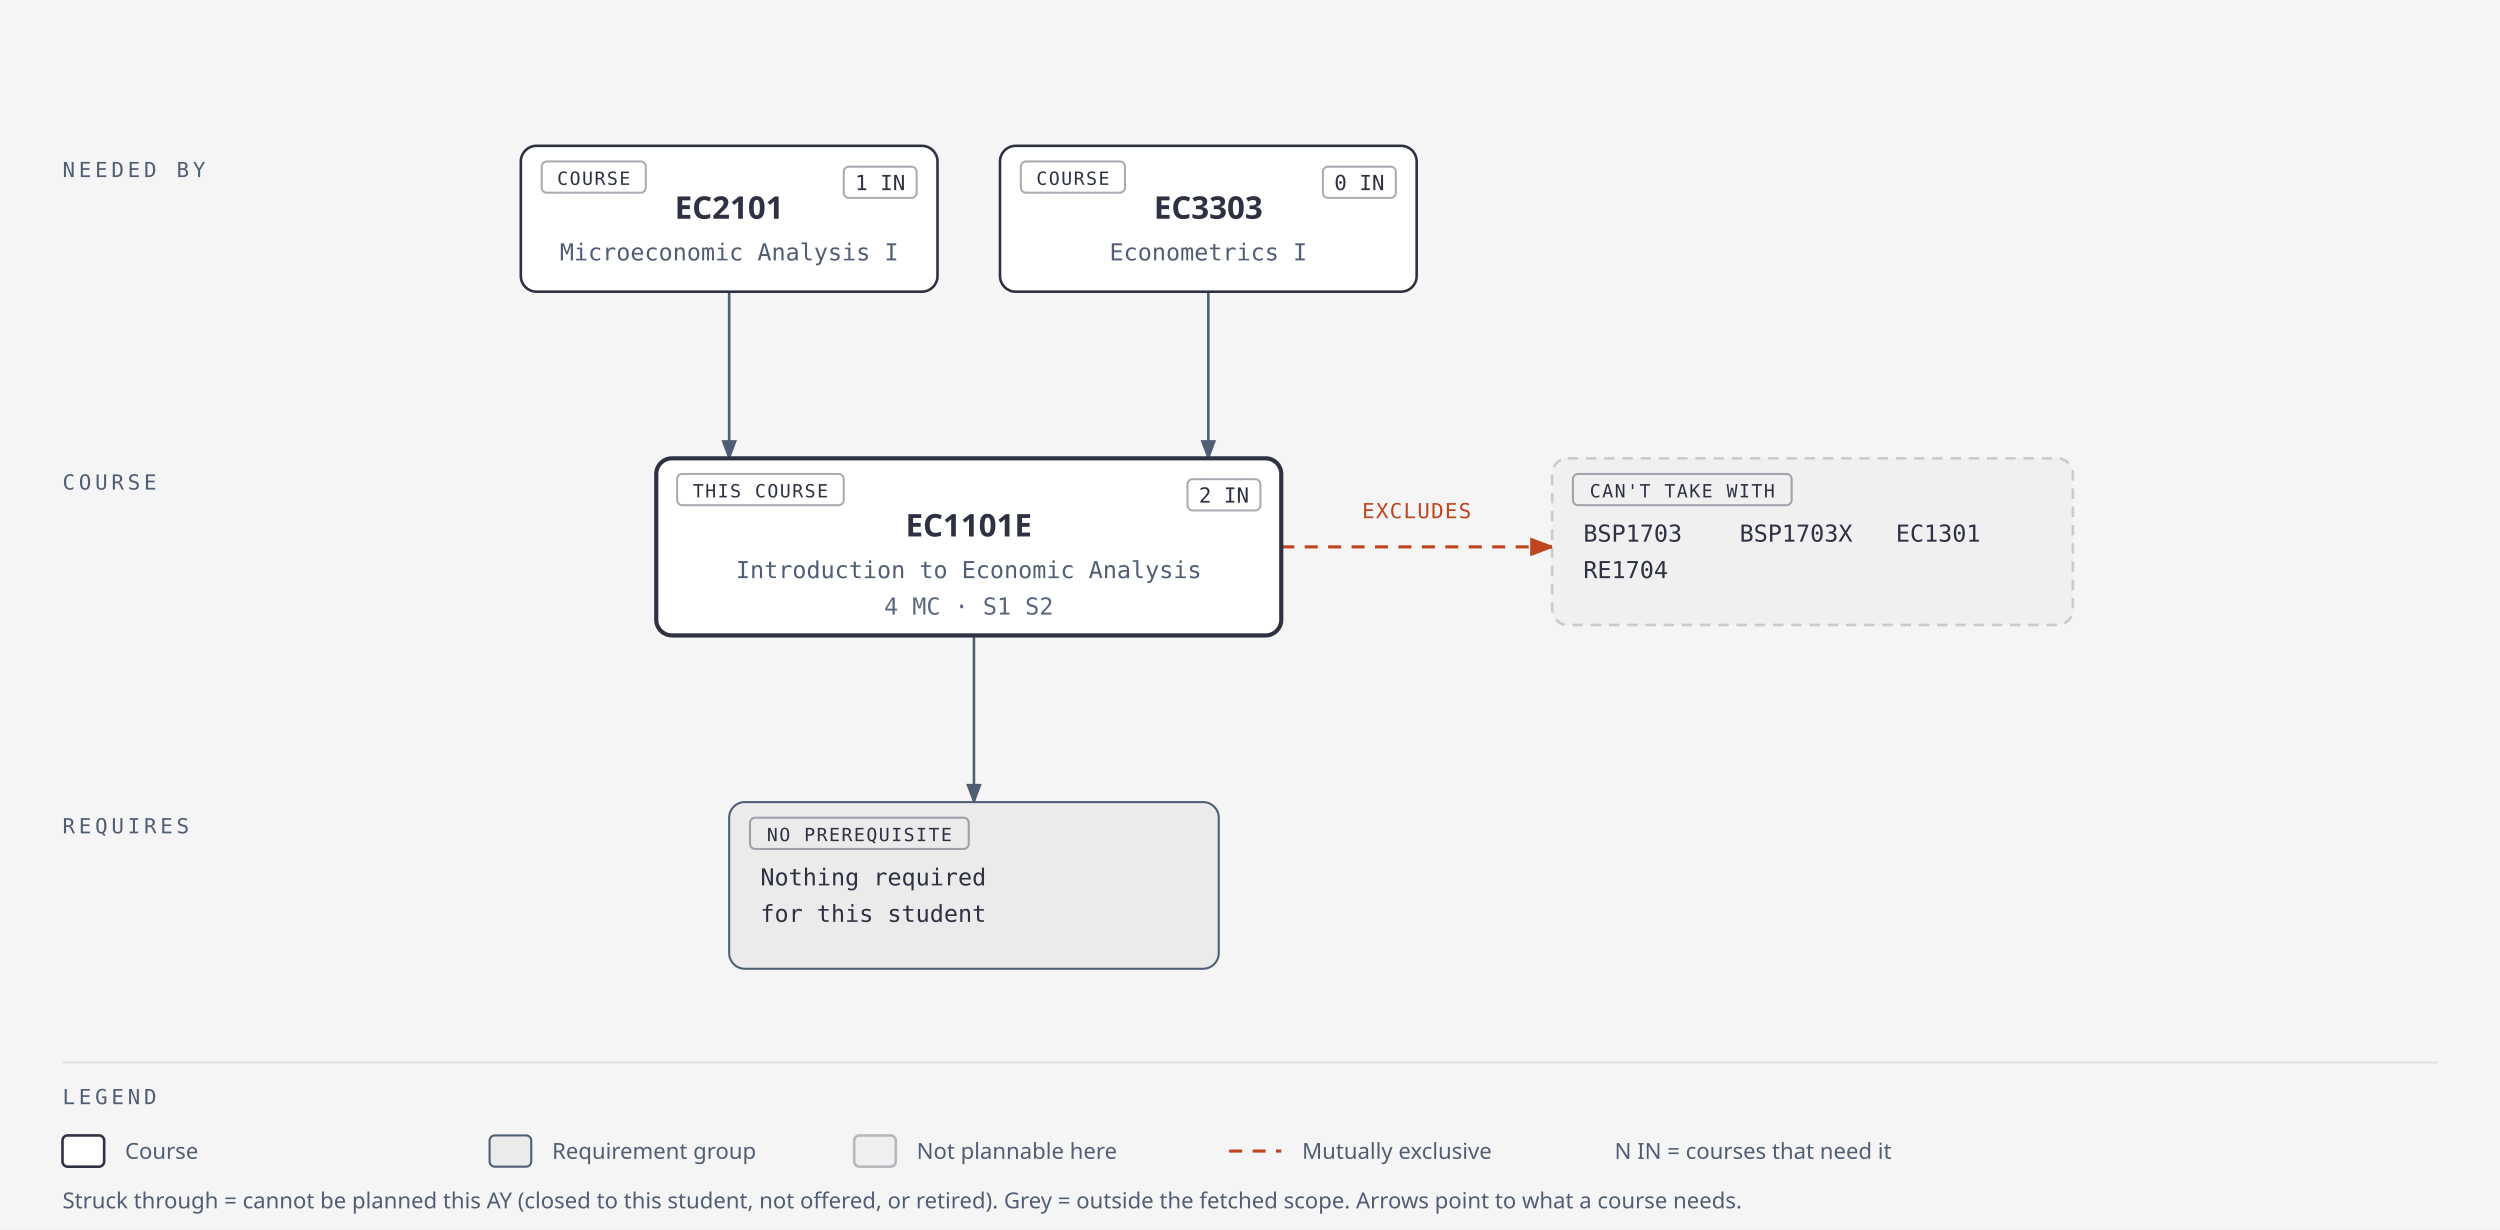
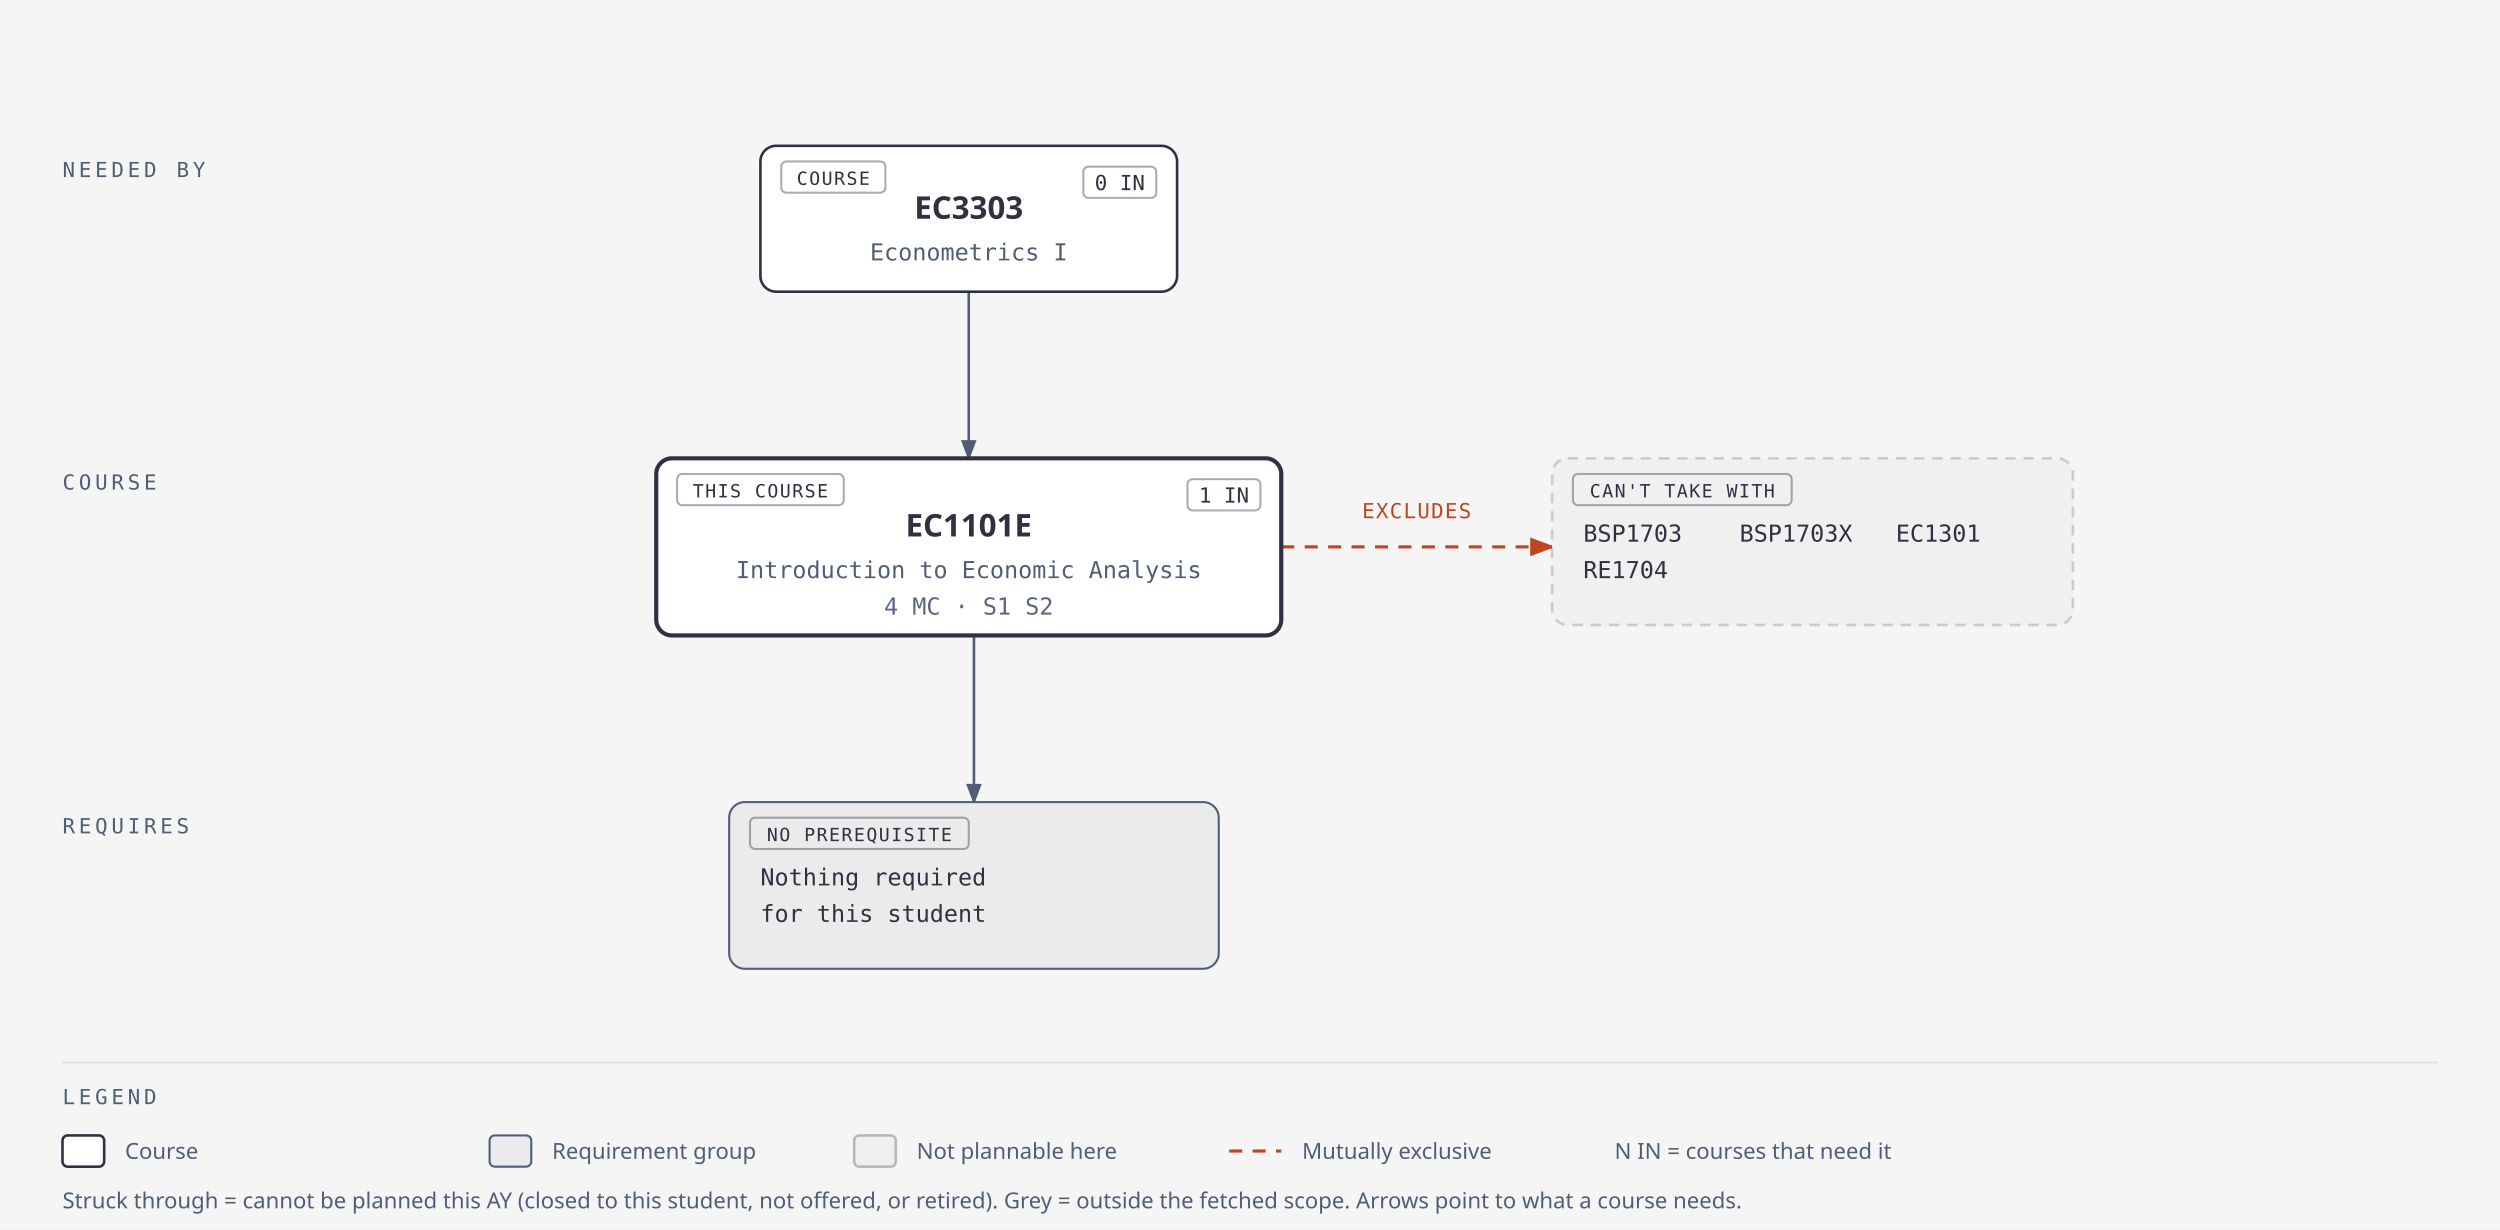
<svg xmlns="http://www.w3.org/2000/svg" width="960" height="472" viewBox="0 0 960 472" role="img" aria-labelledby="ec1101e-title ec1101e-desc">
  <defs>
    <marker id="arrow" markerWidth="8" markerHeight="6" refX="7" refY="3" orient="auto">
      <polygon points="0 0, 8 3, 0 6" fill="#4f5d75" />
    </marker>
    <marker id="arrow-accent" markerWidth="8" markerHeight="6" refX="7" refY="3" orient="auto">
      <polygon points="0 0, 8 3, 0 6" fill="#bf4520" />
    </marker>
  </defs>
  <rect width="100%" height="100%" fill="#f5f5f5" />
  <text x="24" y="68" fill="#4f5d75" font-size="8" font-family="'Geist Mono', ui-monospace, monospace" letter-spacing="0.18em">NEEDED BY</text>
  <text x="24" y="188" fill="#4f5d75" font-size="8" font-family="'Geist Mono', ui-monospace, monospace" letter-spacing="0.18em">COURSE</text>
  <text x="24" y="320" fill="#4f5d75" font-size="8" font-family="'Geist Mono', ui-monospace, monospace" letter-spacing="0.18em">REQUIRES</text>
-   <path d="M 280,112 V 176" fill="none" stroke="#4f5d75" stroke-width="1" marker-end="url(#arrow)" />
-   <path d="M 464,112 V 176" fill="none" stroke="#4f5d75" stroke-width="1" marker-end="url(#arrow)" />
+   <path d="M 372,112 V 176" fill="none" stroke="#4f5d75" stroke-width="1" marker-end="url(#arrow)" />
  <path d="M 374,244 V 308" fill="none" stroke="#4f5d75" stroke-width="1" marker-end="url(#arrow)" />
  <line x1="492" y1="210" x2="596" y2="210" stroke="#bf4520" stroke-width="1.2" stroke-dasharray="5,4" marker-end="url(#arrow-accent)" />
  <rect x="518" y="190" width="52" height="12" rx="2" fill="#f5f5f5" />
  <text x="544" y="199" fill="#bf4520" font-size="8" font-family="'Geist Mono', ui-monospace, monospace" text-anchor="middle" letter-spacing="0.06em">EXCLUDES</text>
-   <rect x="200" y="56" width="160" height="56" rx="6" fill="#f5f5f5" />
-   <rect x="200" y="56" width="160" height="56" rx="6" fill="#ffffff" stroke="#2d3142" stroke-width="1" />
-   <rect x="208" y="62" width="40" height="12" rx="2" fill="transparent" stroke="rgba(45,49,66,0.40)" stroke-width="0.8" />
-   <text x="228" y="71" fill="#2d3142" font-size="7" font-family="'Geist Mono', ui-monospace, monospace" text-anchor="middle" letter-spacing="0.08em">COURSE</text>
-   <rect x="324" y="64" width="28" height="12" rx="2" fill="transparent" stroke="rgba(45,49,66,0.40)" stroke-width="0.8" />
-   <text x="338" y="73" fill="#2d3142" font-size="8" font-family="'Geist Mono', ui-monospace, monospace" text-anchor="middle">1 IN</text>
-   <text x="280" y="84" fill="#2d3142" font-size="12" font-weight="600" font-family="'Geist', system-ui, sans-serif" text-anchor="middle">EC2101</text>
-   <text x="280" y="100" fill="#4f5d75" font-size="9" font-family="'Geist Mono', ui-monospace, monospace" text-anchor="middle">Microeconomic Analysis I</text>
-   <rect x="384" y="56" width="160" height="56" rx="6" fill="#f5f5f5" />
-   <rect x="384" y="56" width="160" height="56" rx="6" fill="#ffffff" stroke="#2d3142" stroke-width="1" />
-   <rect x="392" y="62" width="40" height="12" rx="2" fill="transparent" stroke="rgba(45,49,66,0.40)" stroke-width="0.8" />
-   <text x="412" y="71" fill="#2d3142" font-size="7" font-family="'Geist Mono', ui-monospace, monospace" text-anchor="middle" letter-spacing="0.08em">COURSE</text>
-   <rect x="508" y="64" width="28" height="12" rx="2" fill="transparent" stroke="rgba(45,49,66,0.40)" stroke-width="0.8" />
-   <text x="522" y="73" fill="#2d3142" font-size="8" font-family="'Geist Mono', ui-monospace, monospace" text-anchor="middle">0 IN</text>
-   <text x="464" y="84" fill="#2d3142" font-size="12" font-weight="600" font-family="'Geist', system-ui, sans-serif" text-anchor="middle">EC3303</text>
-   <text x="464" y="100" fill="#4f5d75" font-size="9" font-family="'Geist Mono', ui-monospace, monospace" text-anchor="middle">Econometrics I</text>
+   <rect x="292" y="56" width="160" height="56" rx="6" fill="#f5f5f5" />
+   <rect x="292" y="56" width="160" height="56" rx="6" fill="#ffffff" stroke="#2d3142" stroke-width="1" />
+   <rect x="300" y="62" width="40" height="12" rx="2" fill="transparent" stroke="rgba(45,49,66,0.40)" stroke-width="0.8" />
+   <text x="320" y="71" fill="#2d3142" font-size="7" font-family="'Geist Mono', ui-monospace, monospace" text-anchor="middle" letter-spacing="0.08em">COURSE</text>
+   <rect x="416" y="64" width="28" height="12" rx="2" fill="transparent" stroke="rgba(45,49,66,0.40)" stroke-width="0.8" />
+   <text x="430" y="73" fill="#2d3142" font-size="8" font-family="'Geist Mono', ui-monospace, monospace" text-anchor="middle">0 IN</text>
+   <text x="372" y="84" fill="#2d3142" font-size="12" font-weight="600" font-family="'Geist', system-ui, sans-serif" text-anchor="middle">EC3303</text>
+   <text x="372" y="100" fill="#4f5d75" font-size="9" font-family="'Geist Mono', ui-monospace, monospace" text-anchor="middle">Econometrics I</text>
  <rect x="252" y="176" width="240" height="68" rx="6" fill="#f5f5f5" />
  <rect x="252" y="176" width="240" height="68" rx="6" fill="#ffffff" stroke="#2d3142" stroke-width="1.6" />
  <rect x="260" y="182" width="64" height="12" rx="2" fill="transparent" stroke="rgba(45,49,66,0.40)" stroke-width="0.8" />
  <text x="292" y="191" fill="#2d3142" font-size="7" font-family="'Geist Mono', ui-monospace, monospace" text-anchor="middle" letter-spacing="0.08em">THIS COURSE</text>
  <rect x="456" y="184" width="28" height="12" rx="2" fill="transparent" stroke="rgba(45,49,66,0.40)" stroke-width="0.8" />
-   <text x="470" y="193" fill="#2d3142" font-size="8" font-family="'Geist Mono', ui-monospace, monospace" text-anchor="middle">2 IN</text>
+   <text x="470" y="193" fill="#2d3142" font-size="8" font-family="'Geist Mono', ui-monospace, monospace" text-anchor="middle">1 IN</text>
  <text x="372" y="206" fill="#2d3142" font-size="12" font-weight="600" font-family="'Geist', system-ui, sans-serif" text-anchor="middle">EC1101E</text>
  <text x="372" y="222" fill="#4f5d75" font-size="9" font-family="'Geist Mono', ui-monospace, monospace" text-anchor="middle">Introduction to Economic Analysis</text>
  <text x="372" y="236" fill="#5a6580" font-size="9" font-family="'Geist Mono', ui-monospace, monospace" text-anchor="middle">4 MC · S1 S2</text>
  <rect x="596" y="176" width="200" height="64" rx="6" fill="#f5f5f5" />
  <rect x="596" y="176" width="200" height="64" rx="6" fill="rgba(45,49,66,0.02)" stroke="rgba(45,49,66,0.20)" stroke-width="1" stroke-dasharray="4,3" />
  <rect x="604" y="182" width="84" height="12" rx="2" fill="transparent" stroke="rgba(45,49,66,0.40)" stroke-width="0.8" />
  <text x="646" y="191" fill="#2d3142" font-size="7" font-family="'Geist Mono', ui-monospace, monospace" text-anchor="middle" letter-spacing="0.08em">CAN'T TAKE WITH</text>
  <text x="608" y="208" fill="#2d3142" font-size="9" font-family="'Geist Mono', ui-monospace, monospace">BSP1703</text>
  <text x="668" y="208" fill="#2d3142" font-size="9" font-family="'Geist Mono', ui-monospace, monospace">BSP1703X</text>
  <text x="728" y="208" fill="#2d3142" font-size="9" font-family="'Geist Mono', ui-monospace, monospace">EC1301</text>
  <text x="608" y="222" fill="#2d3142" font-size="9" font-family="'Geist Mono', ui-monospace, monospace">RE1704</text>
  <rect x="280" y="308" width="188" height="64" rx="6" fill="#f5f5f5" />
  <rect x="280" y="308" width="188" height="64" rx="6" fill="rgba(45,49,66,0.05)" stroke="#4f5d75" stroke-width="0.8" />
  <rect x="288" y="314" width="84" height="12" rx="2" fill="transparent" stroke="rgba(45,49,66,0.40)" stroke-width="0.8" />
  <text x="330" y="323" fill="#2d3142" font-size="7" font-family="'Geist Mono', ui-monospace, monospace" text-anchor="middle" letter-spacing="0.08em">NO PREREQUISITE</text>
  <text x="292" y="340" fill="#2d3142" font-size="9" font-family="'Geist Mono', ui-monospace, monospace">Nothing required</text>
  <text x="292" y="354" fill="#2d3142" font-size="9" font-family="'Geist Mono', ui-monospace, monospace">for this student</text>
  <line x1="24" y1="408" x2="936" y2="408" stroke="rgba(45,49,66,0.10)" stroke-width="0.8" />
  <text x="24" y="424" fill="#4f5d75" font-size="8" font-family="'Geist Mono', ui-monospace, monospace" letter-spacing="0.18em">LEGEND</text>
  <rect x="24" y="436" width="16" height="12" rx="2" fill="#ffffff" stroke="#2d3142" stroke-width="1" />
  <text x="48" y="445" fill="#4f5d75" font-size="8.5" font-family="'Geist', system-ui, sans-serif">Course</text>
  <rect x="188" y="436" width="16" height="12" rx="2" fill="rgba(45,49,66,0.05)" stroke="#4f5d75" stroke-width="0.8" />
  <text x="212" y="445" fill="#4f5d75" font-size="8.5" font-family="'Geist', system-ui, sans-serif">Requirement group</text>
  <rect x="328" y="436" width="16" height="12" rx="2" fill="rgba(45,49,66,0.03)" stroke="rgba(45,49,66,0.30)" stroke-width="1" />
  <text x="352" y="445" fill="#4f5d75" font-size="8.5" font-family="'Geist', system-ui, sans-serif">Not plannable here</text>
  <line x1="472" y1="442" x2="492" y2="442" stroke="#bf4520" stroke-width="1.2" stroke-dasharray="5,4" />
  <text x="500" y="445" fill="#4f5d75" font-size="8.5" font-family="'Geist', system-ui, sans-serif">Mutually exclusive</text>
  <text x="620" y="445" fill="#4f5d75" font-size="8.5" font-family="'Geist', system-ui, sans-serif">N IN = courses that need it</text>
  <text x="24" y="464" fill="#4f5d75" font-size="8.5" font-family="'Geist', system-ui, sans-serif">Struck through = cannot be planned this AY (closed to this student, not offered, or retired). Grey = outside the fetched scope. Arrows point to what a course needs.</text>
</svg>
